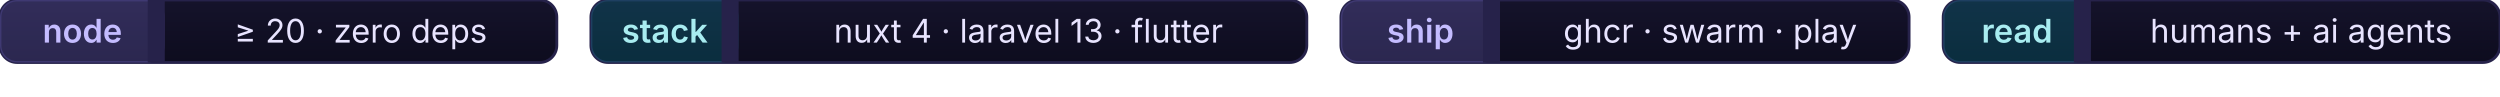
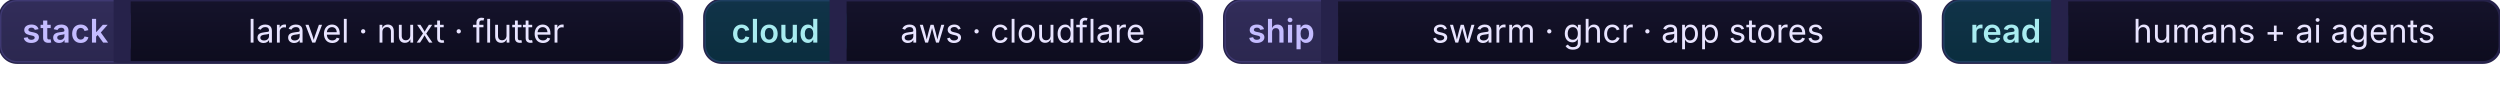
<svg xmlns="http://www.w3.org/2000/svg" width="880" height="34" viewBox="0 0 880 34" role="img" aria-label="Apeiron badges">
  <defs>
    <linearGradient id="b-fill" x1="0" y1="0" x2="0" y2="1">
      <stop offset="0%" stop-color="#15132b" />
      <stop offset="100%" stop-color="#0d0c1e" />
    </linearGradient>
  </defs>
  <g font-family="system-ui, -apple-system, sans-serif" font-size="11.5">
    <g>
-       <rect width="196" height="22" rx="6" fill="url(#b-fill)" stroke="#26224a" />
-       <rect width="58" height="22" rx="6" fill="#988cff" fill-opacity="0.22" />
-       <rect x="52" width="6" height="22" fill="#26224a" />
-       <text x="29" y="15" text-anchor="middle" fill="#c4bcff" font-weight="600">node</text>
-       <text x="127" y="15" text-anchor="middle" fill="#e8e4ff">≥ 20 · zero deps</text>
+       <rect width="240" height="22" rx="6" fill="url(#b-fill)" stroke="#26224a" />
+       <rect width="46" height="22" rx="6" fill="#988cff" fill-opacity="0.22" />
+       <rect x="40" width="6" height="22" fill="#26224a" />
+       <text x="23" y="15" text-anchor="middle" fill="#c4bcff" font-weight="600">stack</text>
+       <text x="143" y="15" text-anchor="middle" fill="#e8e4ff">laravel · nuxt · flutter</text>
    </g>
-     <g transform="translate(208)">
-       <rect width="252" height="22" rx="6" fill="url(#b-fill)" stroke="#26224a" />
-       <rect width="52" height="22" rx="6" fill="#00b4bf" fill-opacity="0.2" />
-       <rect x="46" width="6" height="22" fill="#26224a" />
-       <text x="26" y="15" text-anchor="middle" fill="#a8ecf0" font-weight="600">stack</text>
-       <text x="154" y="15" text-anchor="middle" fill="#e8e4ff">nuxt 4 · laravel 13 · flutter</text>
+     <g transform="translate(248)">
+       <rect width="175" height="22" rx="6" fill="url(#b-fill)" stroke="#26224a" />
+       <rect width="50" height="22" rx="6" fill="#00b4bf" fill-opacity="0.2" />
+       <rect x="44" width="6" height="22" fill="#26224a" />
+       <text x="25" y="15" text-anchor="middle" fill="#a8ecf0" font-weight="600">cloud</text>
+       <text x="112" y="15" text-anchor="middle" fill="#e8e4ff">aws · cloudflare</text>
    </g>
-     <g transform="translate(472)">
-       <rect width="200" height="22" rx="6" fill="url(#b-fill)" stroke="#26224a" />
-       <rect width="56" height="22" rx="6" fill="#988cff" fill-opacity="0.22" />
-       <rect x="50" width="6" height="22" fill="#26224a" />
-       <text x="28" y="15" text-anchor="middle" fill="#c4bcff" font-weight="600">ship</text>
-       <text x="130" y="15" text-anchor="middle" fill="#e8e4ff">ghcr · swarm · play</text>
+     <g transform="translate(431)">
+       <rect width="245" height="22" rx="6" fill="url(#b-fill)" stroke="#26224a" />
+       <rect width="40" height="22" rx="6" fill="#988cff" fill-opacity="0.22" />
+       <rect x="34" width="6" height="22" fill="#26224a" />
+       <text x="20" y="15" text-anchor="middle" fill="#c4bcff" font-weight="600">ship</text>
+       <text x="142" y="15" text-anchor="middle" fill="#e8e4ff">swarm · ghcr · app stores</text>
    </g>
    <g transform="translate(684)">
      <rect width="196" height="22" rx="6" fill="url(#b-fill)" stroke="#26224a" />
-       <rect width="52" height="22" rx="6" fill="#00b4bf" fill-opacity="0.2" />
-       <rect x="46" width="6" height="22" fill="#26224a" />
-       <text x="26" y="15" text-anchor="middle" fill="#a8ecf0" font-weight="600">read</text>
-       <text x="126" y="15" text-anchor="middle" fill="#e8e4ff">humans + ai agents</text>
+       <rect width="44" height="22" rx="6" fill="#00b4bf" fill-opacity="0.2" />
+       <rect x="38" width="6" height="22" fill="#26224a" />
+       <text x="22" y="15" text-anchor="middle" fill="#a8ecf0" font-weight="600">read</text>
+       <text x="120" y="15" text-anchor="middle" fill="#e8e4ff">humans + ai agents</text>
    </g>
  </g>
</svg>
